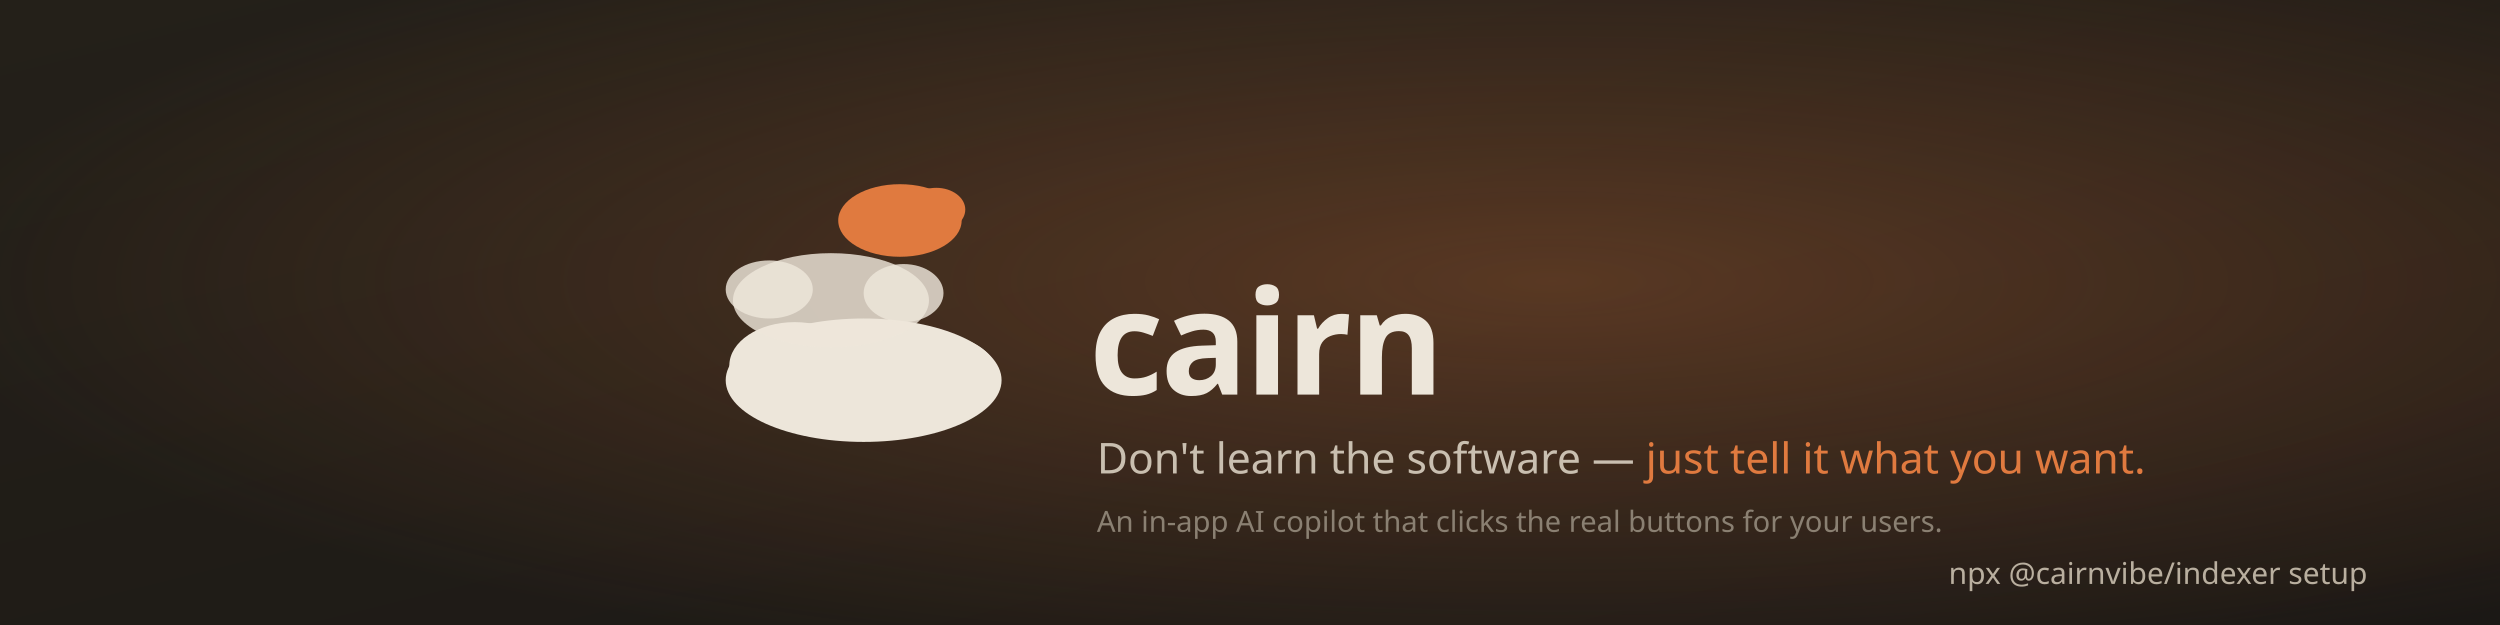
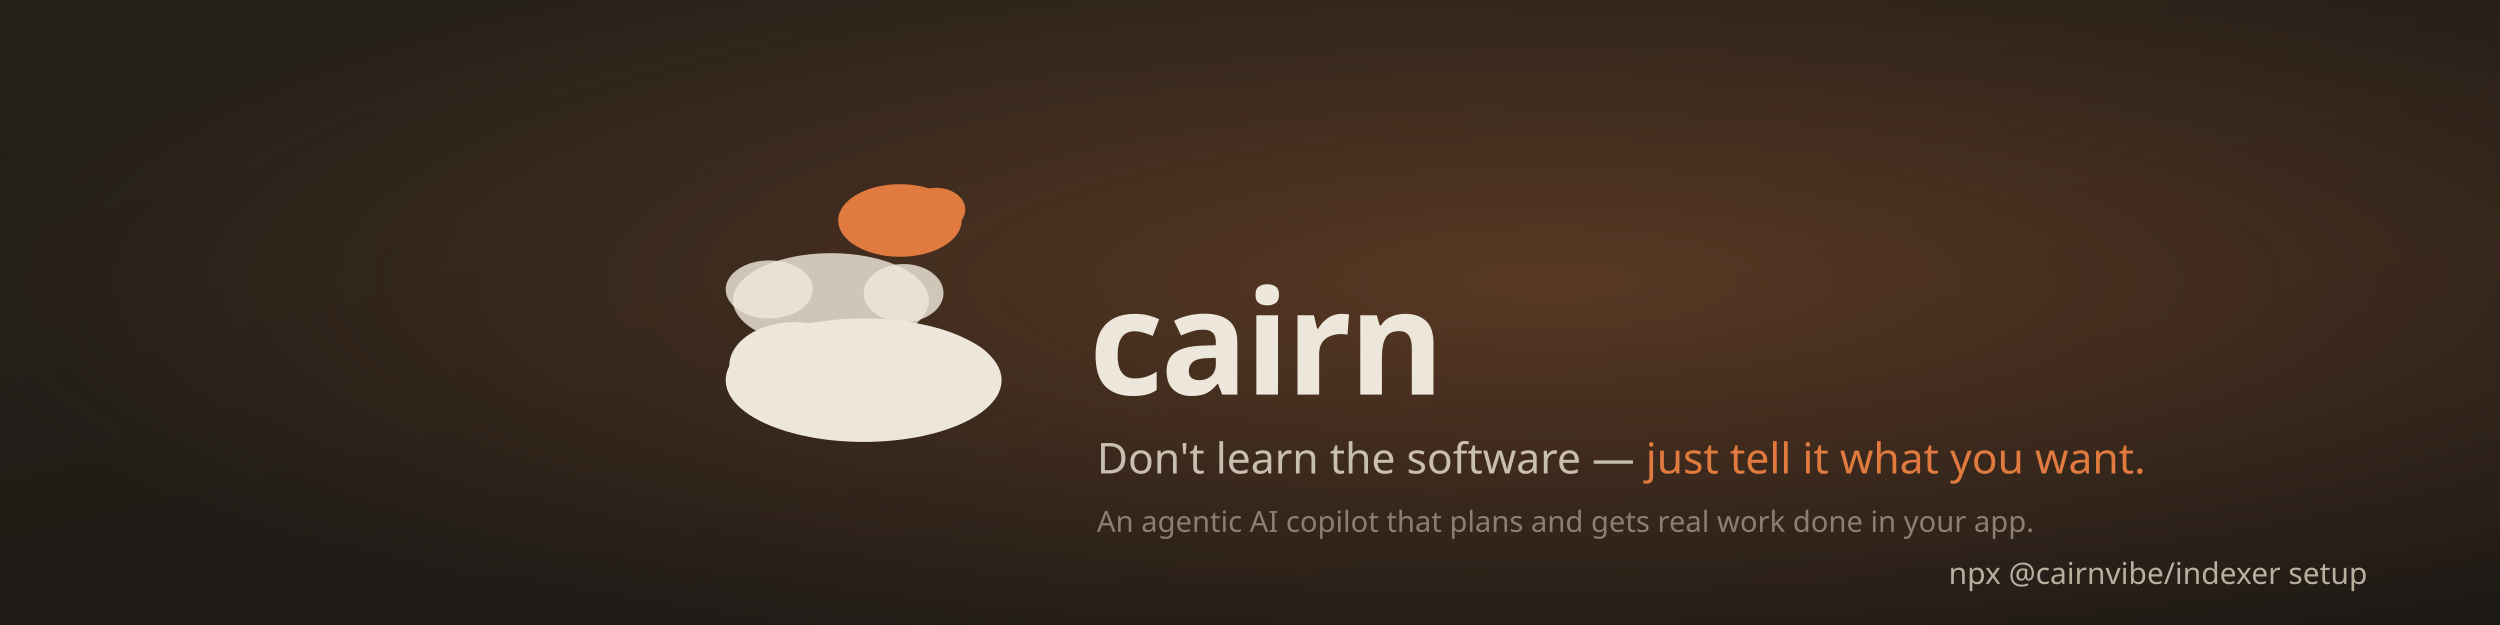
<svg xmlns="http://www.w3.org/2000/svg" width="1584" height="396" viewBox="0 0 1584 396">
  <defs>
    <linearGradient id="bg" x1="0%" y1="0%" x2="100%" y2="100%">
      <stop offset="0%" stop-color="#242019" />
      <stop offset="100%" stop-color="#1B1815" />
    </linearGradient>
    <radialGradient id="glow" cx="62%" cy="45%" r="65%">
      <stop offset="0%" stop-color="#E07A3F" stop-opacity="0.30" />
      <stop offset="100%" stop-color="#E07A3F" stop-opacity="0" />
    </radialGradient>
  </defs>
  <rect width="1584" height="396" fill="url(#bg)" />
  <rect width="1584" height="396" fill="url(#glow)" />
  <g transform="translate(400,50) scale(2.3)">
    <ellipse cx="64" cy="83" rx="38" ry="17" fill="#EDE6DA" />
    <ellipse cx="45" cy="79" rx="18" ry="12" fill="#EDE6DA" />
    <ellipse cx="86" cy="82" rx="15" ry="11" fill="#EDE6DA" />
    <ellipse cx="55" cy="61" rx="27" ry="13" fill="#EDE6DA" fill-opacity="0.82" />
    <ellipse cx="38" cy="58" rx="12" ry="8" fill="#EDE6DA" fill-opacity="0.82" />
    <ellipse cx="75" cy="59" rx="11" ry="8" fill="#EDE6DA" fill-opacity="0.82" />
    <ellipse cx="74" cy="39" rx="17" ry="10" fill="#E07A3F" />
    <ellipse cx="84" cy="36" rx="8" ry="6" fill="#E07A3F" />
  </g>
  <text x="690" y="250" font-family="Fraunces" font-weight="600" font-size="92" letter-spacing="-2" fill="#EDE6DA">cairn</text>
  <text x="695" y="300" font-family="Work Sans" font-weight="500" font-size="27" fill="#C9BFB0">Don't learn the software — <tspan fill="#E07A3F">just tell it what you want.</tspan>
  </text>
-   <text x="695" y="337" font-family="IBM Plex Mono" font-size="18.5" fill="#8A8072">An in-app AI copilot that clicks the real buttons for your users.</text>
+   <text x="695" y="337" font-family="IBM Plex Mono" font-size="18.5" fill="#8A8072">An agentic AI copilot that plans and gets real work done in your app.</text>
  <text x="1500" y="370" font-family="IBM Plex Mono" font-size="19" fill="#B9AF9F" text-anchor="end">npx @cairnvibe/indexer setup</text>
</svg>
